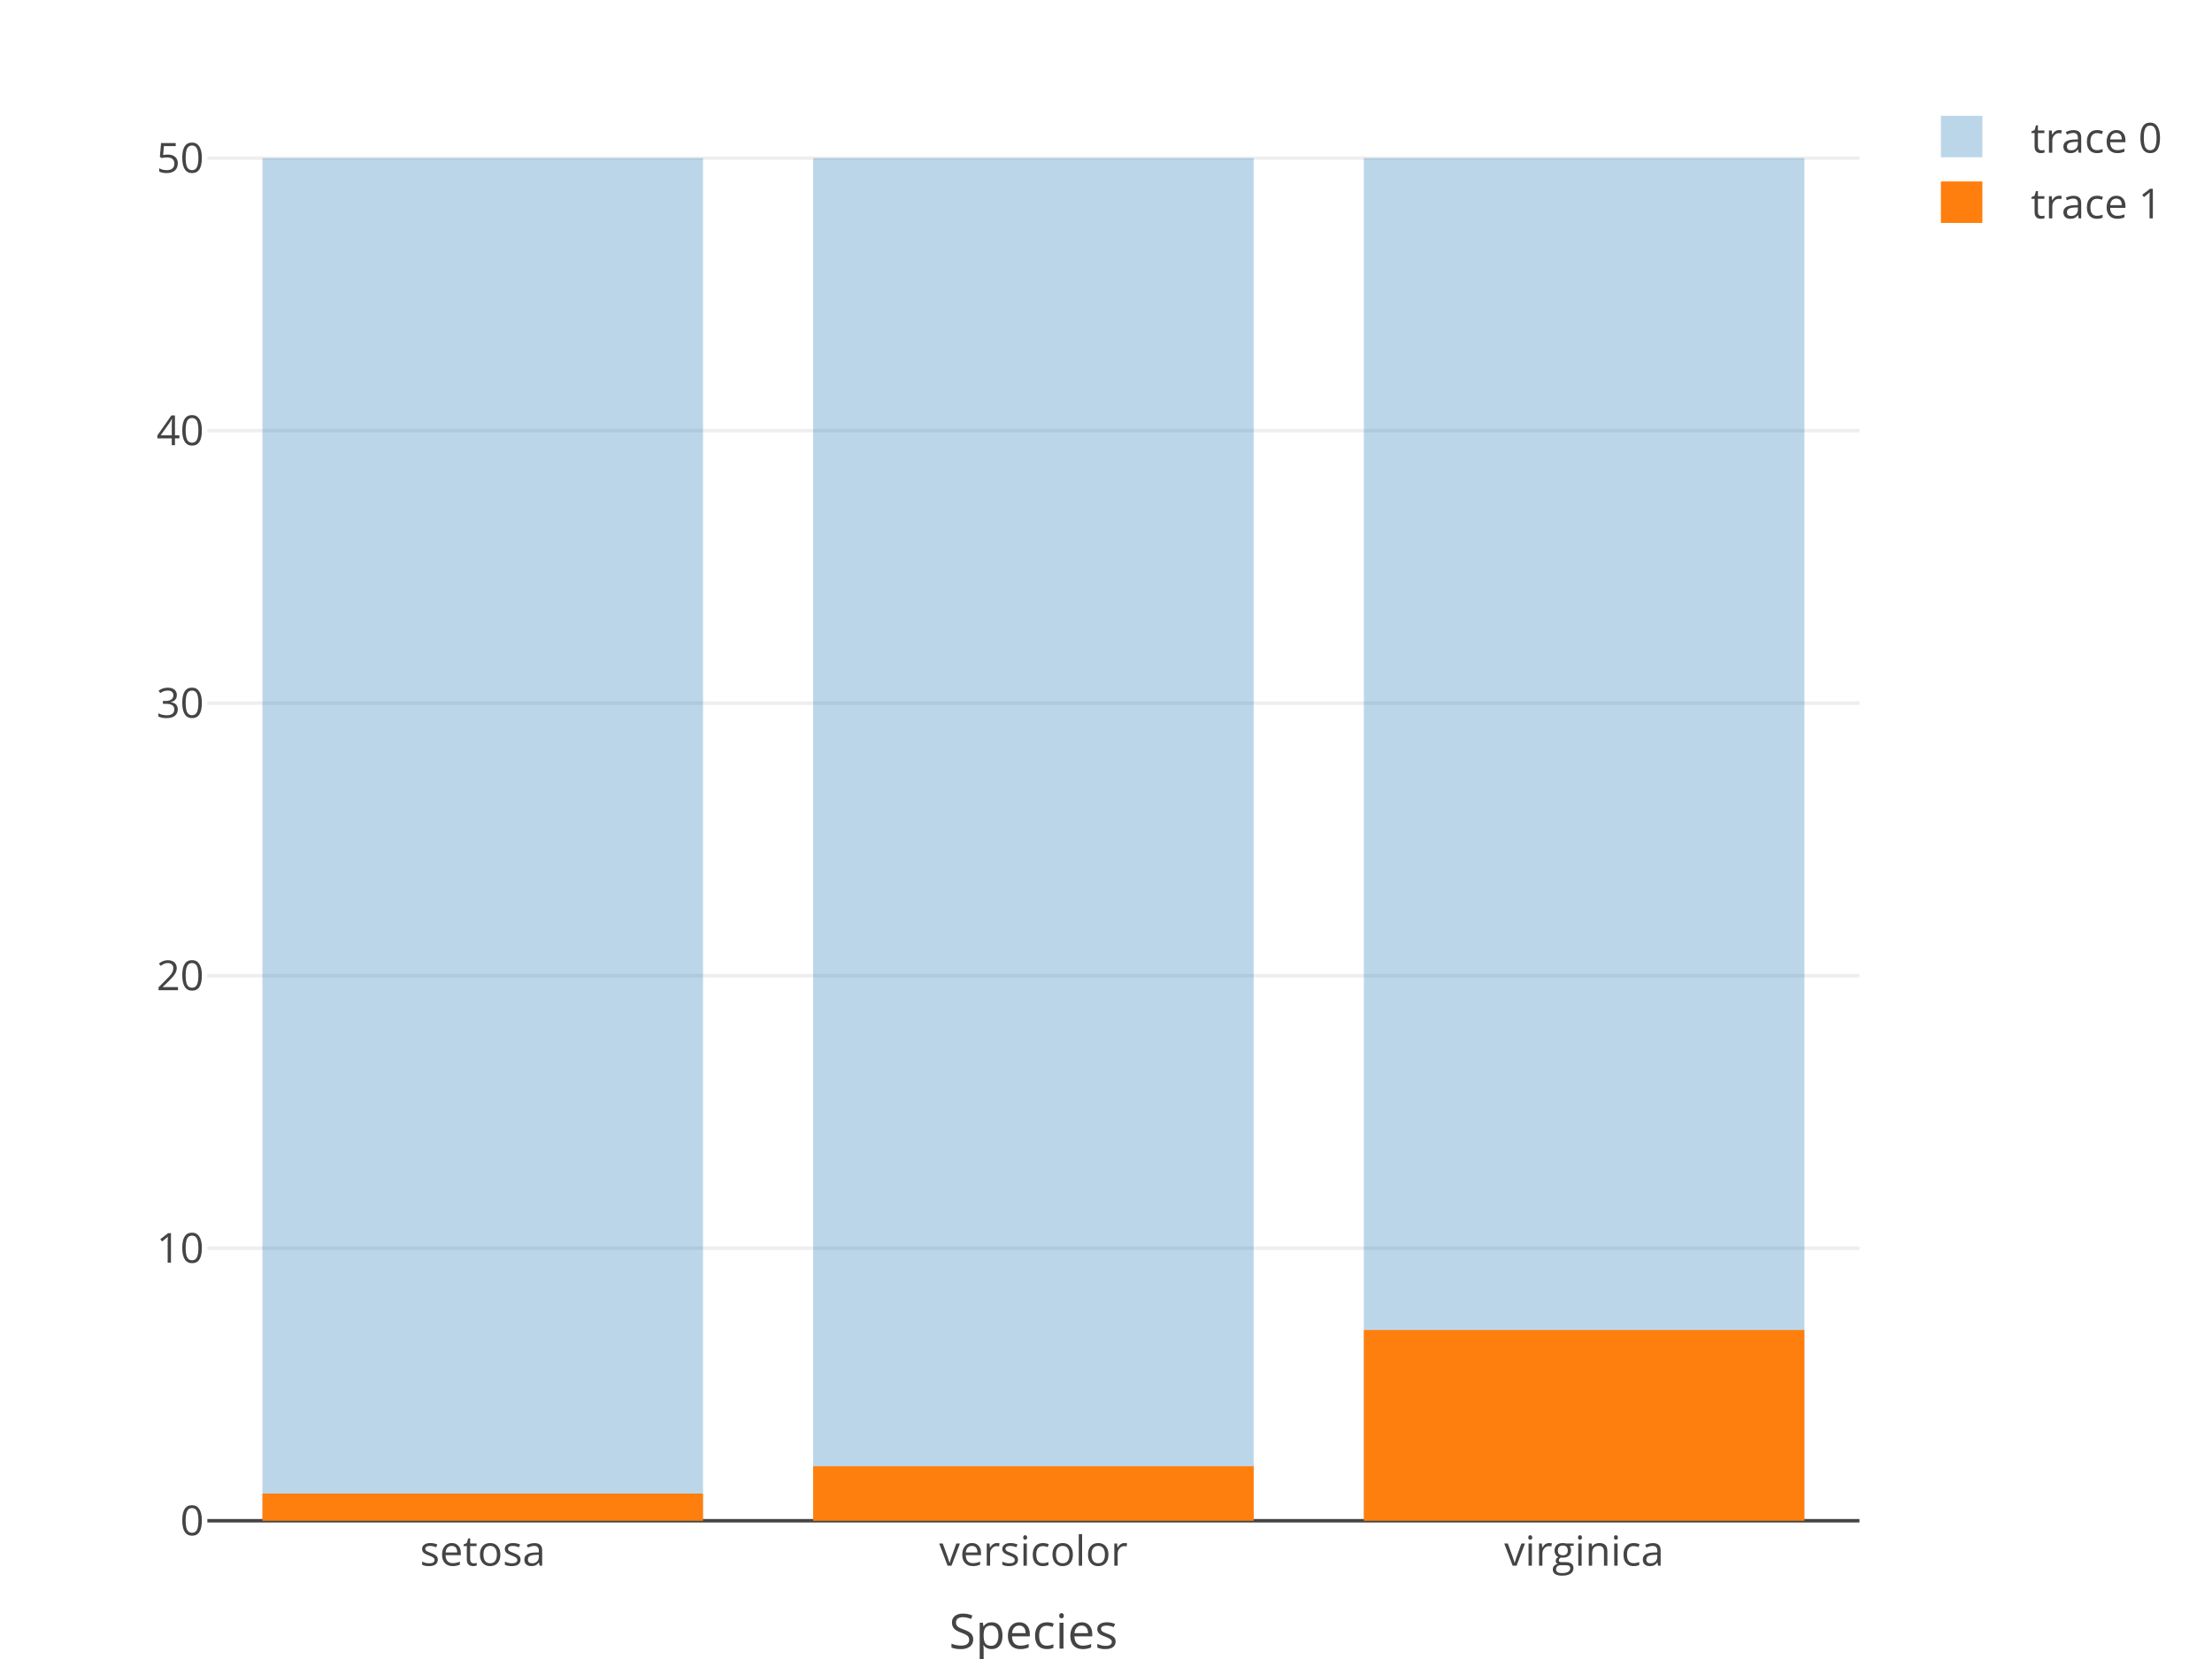
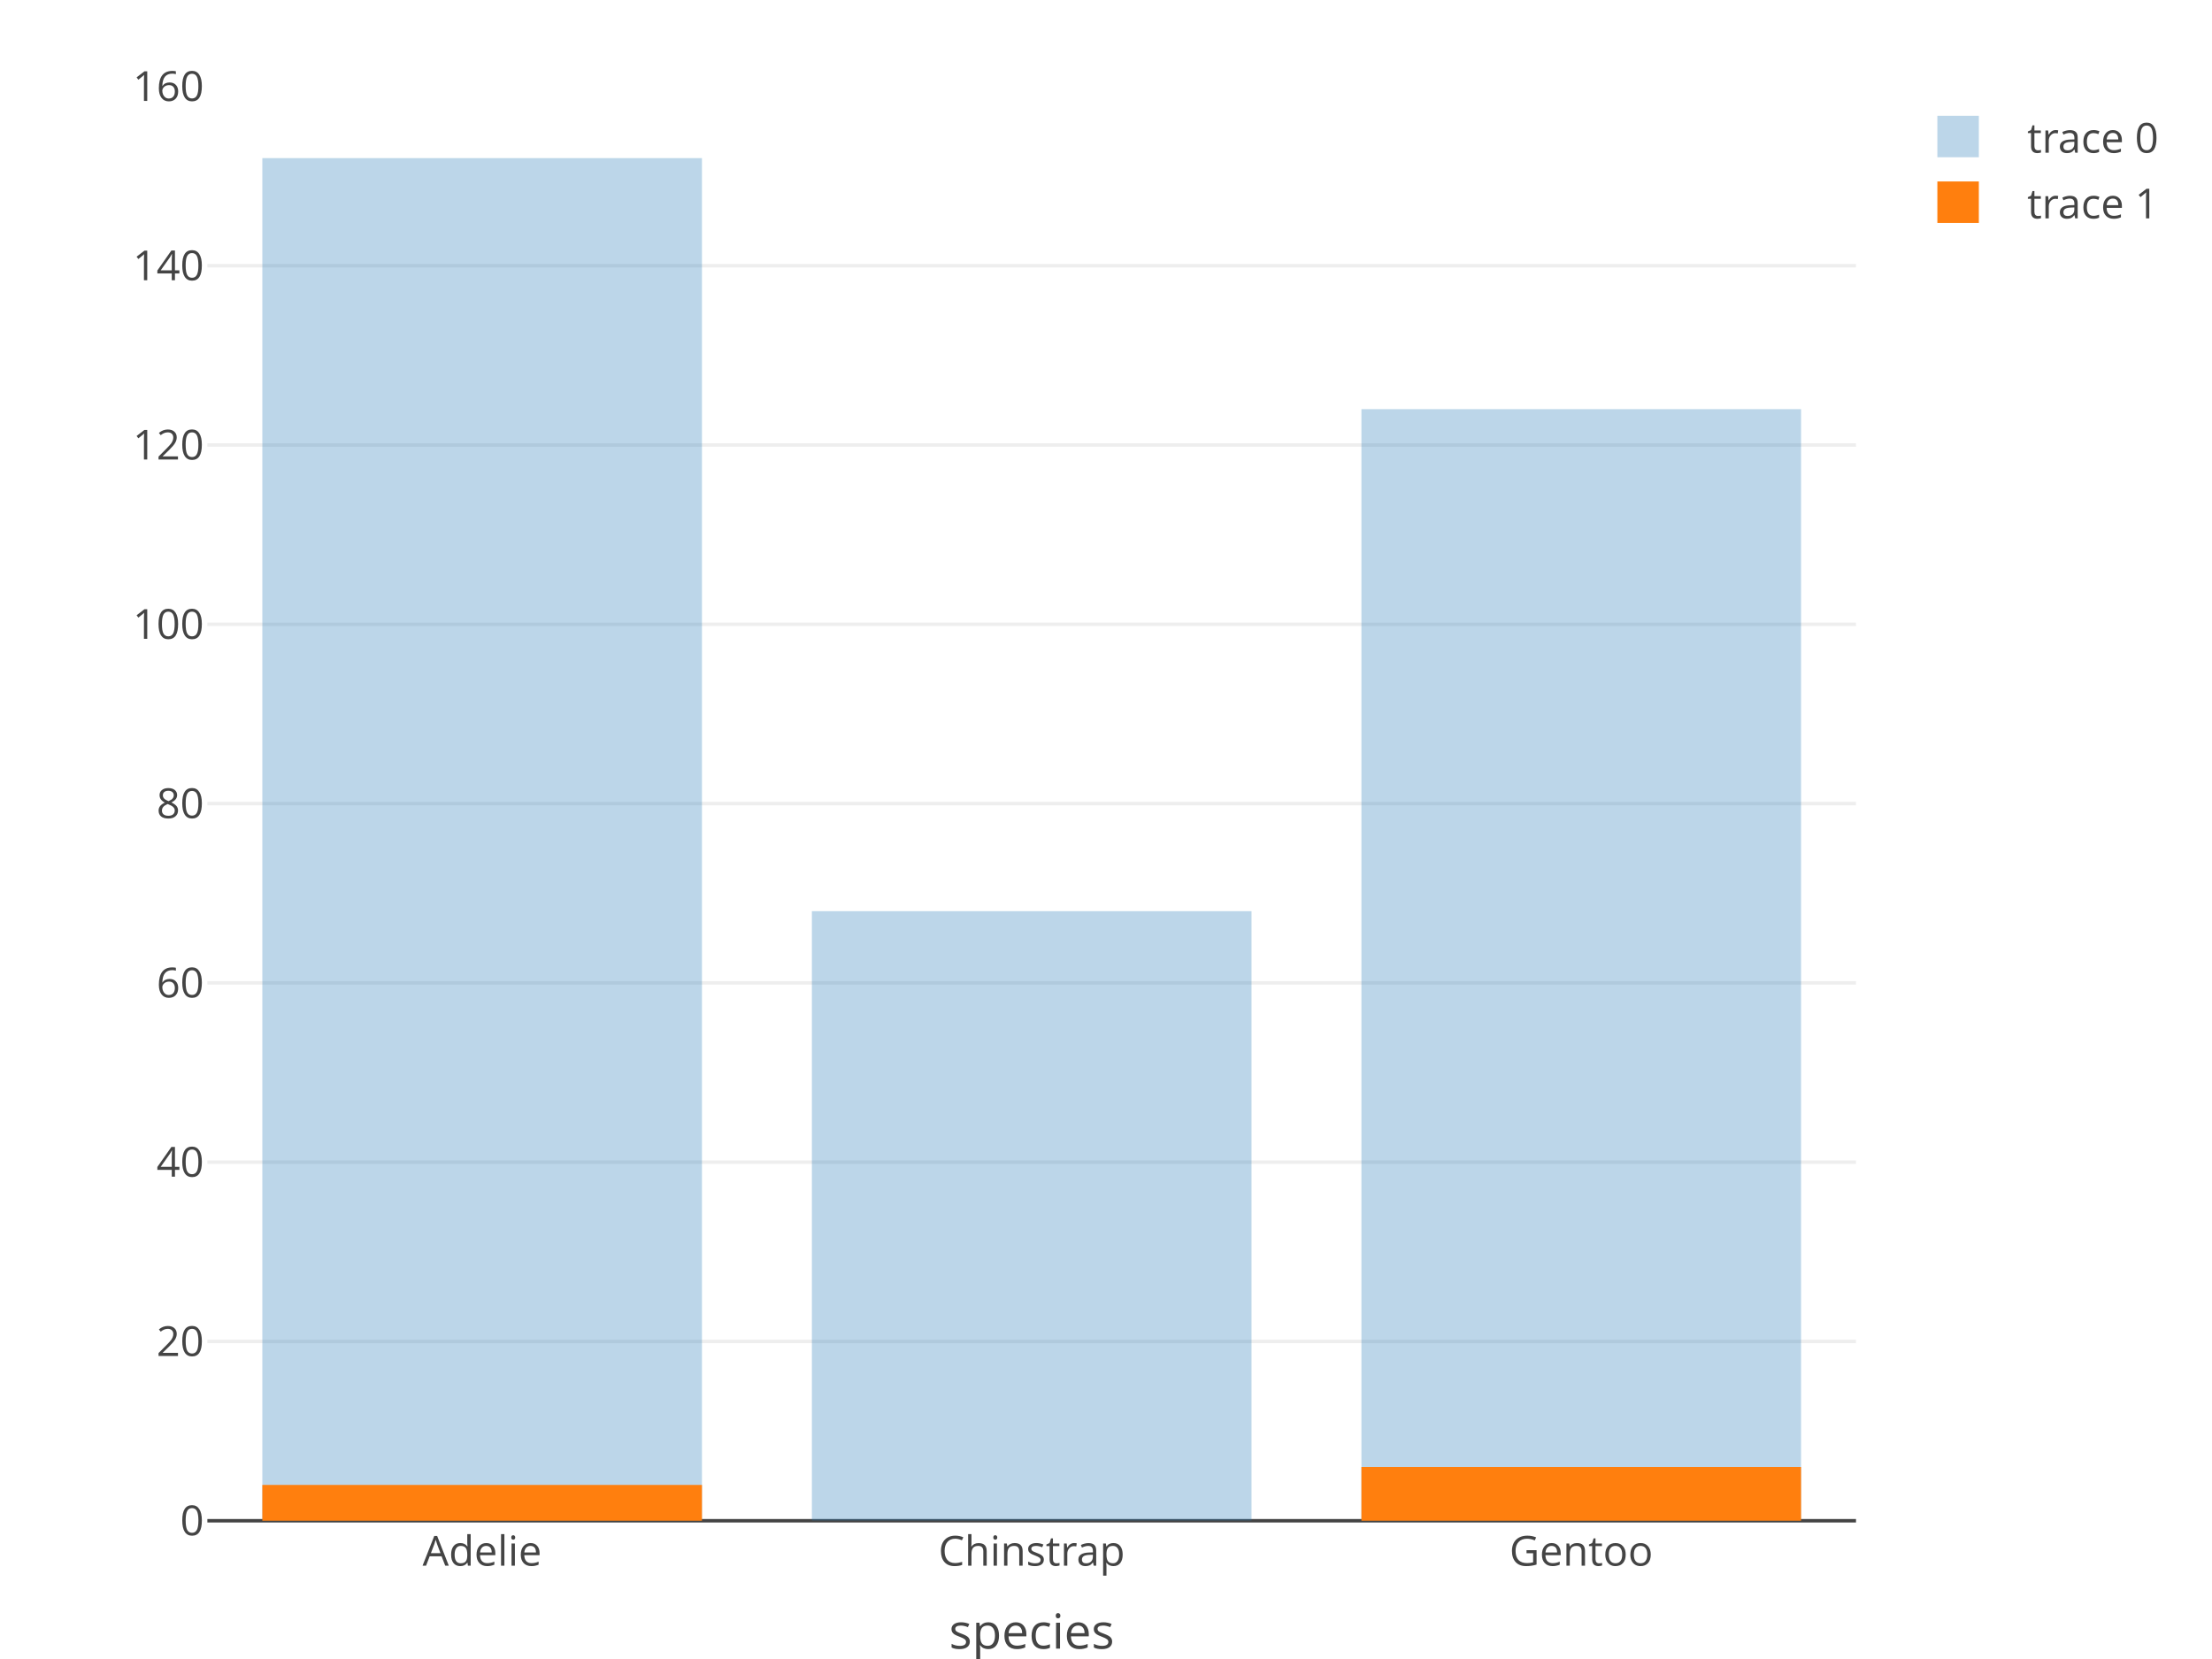
- <svg xmlns="http://www.w3.org/2000/svg" class="main-svg" width="640" height="480" viewBox="0 0 640 480">
+ <svg xmlns="http://www.w3.org/2000/svg" class="main-svg" width="640" height="480" style="" viewBox="0 0 640 480">
  <rect x="0" y="0" width="640" height="480" style="fill: rgb(255, 255, 255); fill-opacity: 1;" />
  <defs id="defs-">
    <g class="clips">
      <clipPath id="clipxyplot" class="plotclip">
-         <rect width="478" height="415" />
+         <rect width="477" height="415" />
      </clipPath>
      <clipPath class="axesclip" id="clipx">
-         <rect x="60" y="0" width="478" height="480" />
+         <rect x="60" y="0" width="477" height="480" />
      </clipPath>
      <clipPath class="axesclip" id="clipy">
        <rect x="0" y="25" width="640" height="415" />
      </clipPath>
      <clipPath class="axesclip" id="clipxy">
-         <rect x="60" y="25" width="478" height="415" />
+         <rect x="60" y="25" width="477" height="415" />
      </clipPath>
    </g>
    <g class="gradients" />
  </defs>
  <g class="bglayer" />
  <g class="layer-below">
    <g class="imagelayer" />
    <g class="shapelayer" />
  </g>
  <g class="cartesianlayer">
    <g class="subplot xy">
      <g class="layer-subplot">
        <g class="shapelayer" />
        <g class="imagelayer" />
      </g>
      <g class="gridlayer">
        <g class="x" />
        <g class="y">
-           <path class="ygrid crisp" transform="translate(0,361.15)" d="M60,0h478" style="stroke: rgb(238, 238, 238); stroke-opacity: 1; stroke-width: 1px;" />
-           <path class="ygrid crisp" transform="translate(0,282.3)" d="M60,0h478" style="stroke: rgb(238, 238, 238); stroke-opacity: 1; stroke-width: 1px;" />
-           <path class="ygrid crisp" transform="translate(0,203.45)" d="M60,0h478" style="stroke: rgb(238, 238, 238); stroke-opacity: 1; stroke-width: 1px;" />
-           <path class="ygrid crisp" transform="translate(0,124.6)" d="M60,0h478" style="stroke: rgb(238, 238, 238); stroke-opacity: 1; stroke-width: 1px;" />
-           <path class="ygrid crisp" transform="translate(0,45.75)" d="M60,0h478" style="stroke: rgb(238, 238, 238); stroke-opacity: 1; stroke-width: 1px;" />
+           <path class="ygrid crisp" transform="translate(0,388.13)" d="M60,0h477" style="stroke: rgb(238, 238, 238); stroke-opacity: 1; stroke-width: 1px;" />
+           <path class="ygrid crisp" transform="translate(0,336.25)" d="M60,0h477" style="stroke: rgb(238, 238, 238); stroke-opacity: 1; stroke-width: 1px;" />
+           <path class="ygrid crisp" transform="translate(0,284.38)" d="M60,0h477" style="stroke: rgb(238, 238, 238); stroke-opacity: 1; stroke-width: 1px;" />
+           <path class="ygrid crisp" transform="translate(0,232.5)" d="M60,0h477" style="stroke: rgb(238, 238, 238); stroke-opacity: 1; stroke-width: 1px;" />
+           <path class="ygrid crisp" transform="translate(0,180.63)" d="M60,0h477" style="stroke: rgb(238, 238, 238); stroke-opacity: 1; stroke-width: 1px;" />
+           <path class="ygrid crisp" transform="translate(0,128.75)" d="M60,0h477" style="stroke: rgb(238, 238, 238); stroke-opacity: 1; stroke-width: 1px;" />
+           <path class="ygrid crisp" transform="translate(0,76.88)" d="M60,0h477" style="stroke: rgb(238, 238, 238); stroke-opacity: 1; stroke-width: 1px;" />
        </g>
      </g>
      <g class="zerolinelayer">
-         <path class="yzl zl crisp" transform="translate(0,440)" d="M60,0h478" style="stroke: rgb(68, 68, 68); stroke-opacity: 1; stroke-width: 1px;" />
+         <path class="yzl zl crisp" transform="translate(0,440)" d="M60,0h477" style="stroke: rgb(68, 68, 68); stroke-opacity: 1; stroke-width: 1px;" />
      </g>
      <path class="xlines-below" />
      <path class="ylines-below" />
      <g class="overlines-below" />
      <g class="xaxislayer-below" />
      <g class="yaxislayer-below" />
      <g class="overaxes-below" />
      <g class="plot" transform="translate(60, 25)" clip-path="url('#clipxyplot')">
        <g class="barlayer mlayer">
          <g class="trace bars" style="opacity: 0.3;">
            <g class="points">
              <g class="point">
-                 <path d="M15.93,415V20.75H143.4V415Z" style="vector-effect: non-scaling-stroke; opacity: 1; stroke-width: 0px; fill: rgb(31, 119, 180); fill-opacity: 1;" />
+                 <path d="M15.9,415V20.75H143.1V415Z" style="vector-effect: non-scaling-stroke; opacity: 1; stroke-width: 0px; fill: rgb(31, 119, 180); fill-opacity: 1;" />
              </g>
              <g class="point">
-                 <path d="M175.27,415V20.75H302.73V415Z" style="vector-effect: non-scaling-stroke; opacity: 1; stroke-width: 0px; fill: rgb(31, 119, 180); fill-opacity: 1;" />
+                 <path d="M174.9,415V238.63H302.1V415Z" style="vector-effect: non-scaling-stroke; opacity: 1; stroke-width: 0px; fill: rgb(31, 119, 180); fill-opacity: 1;" />
              </g>
              <g class="point">
-                 <path d="M334.6,415V20.75H462.07V415Z" style="vector-effect: non-scaling-stroke; opacity: 1; stroke-width: 0px; fill: rgb(31, 119, 180); fill-opacity: 1;" />
+                 <path d="M333.9,415V93.38H461.1V415Z" style="vector-effect: non-scaling-stroke; opacity: 1; stroke-width: 0px; fill: rgb(31, 119, 180); fill-opacity: 1;" />
              </g>
            </g>
          </g>
          <g class="trace bars" style="opacity: 1;">
            <g class="points">
              <g class="point">
-                 <path d="M15.93,415V407.12H143.4V415Z" style="vector-effect: non-scaling-stroke; opacity: 1; stroke-width: 0px; fill: rgb(255, 127, 14); fill-opacity: 1;" />
+                 <path d="M15.9,415V404.63H143.1V415Z" style="vector-effect: non-scaling-stroke; opacity: 1; stroke-width: 0px; fill: rgb(255, 127, 14); fill-opacity: 1;" />
              </g>
              <g class="point">
-                 <path d="M175.27,415V399.23H302.73V415Z" style="vector-effect: non-scaling-stroke; opacity: 1; stroke-width: 0px; fill: rgb(255, 127, 14); fill-opacity: 1;" />
+                 <path d="M174.9,415V415H302.1V415Z" style="vector-effect: non-scaling-stroke; opacity: 1; stroke-width: 0px; fill: rgb(255, 127, 14); fill-opacity: 1;" />
              </g>
              <g class="point">
-                 <path d="M334.6,415V359.81H462.07V415Z" style="vector-effect: non-scaling-stroke; opacity: 1; stroke-width: 0px; fill: rgb(255, 127, 14); fill-opacity: 1;" />
+                 <path d="M333.9,415V399.44H461.1V415Z" style="vector-effect: non-scaling-stroke; opacity: 1; stroke-width: 0px; fill: rgb(255, 127, 14); fill-opacity: 1;" />
              </g>
            </g>
          </g>
        </g>
      </g>
      <g class="overplot" />
      <path class="xlines-above crisp" d="M0,0" style="fill: none;" />
      <path class="ylines-above crisp" d="M0,0" style="fill: none;" />
      <g class="overlines-above" />
      <g class="xaxislayer-above">
        <g class="xtick">
-           <text text-anchor="middle" x="0" y="453" transform="translate(139.67,0)" style="font-family: 'Open Sans', verdana, arial, sans-serif; font-size: 12px; fill: rgb(68, 68, 68); fill-opacity: 1; white-space: pre;">setosa</text>
+           <text text-anchor="middle" x="0" y="453" transform="translate(139.5,0)" style="font-family: 'Open Sans', verdana, arial, sans-serif; font-size: 12px; fill: rgb(68, 68, 68); fill-opacity: 1; white-space: pre;">Adelie</text>
        </g>
        <g class="xtick">
-           <text text-anchor="middle" x="0" y="453" transform="translate(299,0)" style="font-family: 'Open Sans', verdana, arial, sans-serif; font-size: 12px; fill: rgb(68, 68, 68); fill-opacity: 1; white-space: pre;">versicolor</text>
+           <text text-anchor="middle" x="0" y="453" transform="translate(298.5,0)" style="font-family: 'Open Sans', verdana, arial, sans-serif; font-size: 12px; fill: rgb(68, 68, 68); fill-opacity: 1; white-space: pre;">Chinstrap</text>
        </g>
        <g class="xtick">
-           <text text-anchor="middle" x="0" y="453" transform="translate(458.33,0)" style="font-family: 'Open Sans', verdana, arial, sans-serif; font-size: 12px; fill: rgb(68, 68, 68); fill-opacity: 1; white-space: pre;">virginica</text>
+           <text text-anchor="middle" x="0" y="453" transform="translate(457.5,0)" style="font-family: 'Open Sans', verdana, arial, sans-serif; font-size: 12px; fill: rgb(68, 68, 68); fill-opacity: 1; white-space: pre;">Gentoo</text>
        </g>
      </g>
      <g class="yaxislayer-above">
        <g class="ytick">
          <text text-anchor="end" x="59" y="4.2" transform="translate(0,440)" style="font-family: 'Open Sans', verdana, arial, sans-serif; font-size: 12px; fill: rgb(68, 68, 68); fill-opacity: 1; white-space: pre;">0</text>
        </g>
        <g class="ytick">
-           <text text-anchor="end" x="59" y="4.2" transform="translate(0,361.15)" style="font-family: 'Open Sans', verdana, arial, sans-serif; font-size: 12px; fill: rgb(68, 68, 68); fill-opacity: 1; white-space: pre;">10</text>
+           <text text-anchor="end" x="59" y="4.2" transform="translate(0,388.13)" style="font-family: 'Open Sans', verdana, arial, sans-serif; font-size: 12px; fill: rgb(68, 68, 68); fill-opacity: 1; white-space: pre;">20</text>
        </g>
        <g class="ytick">
-           <text text-anchor="end" x="59" y="4.2" transform="translate(0,282.3)" style="font-family: 'Open Sans', verdana, arial, sans-serif; font-size: 12px; fill: rgb(68, 68, 68); fill-opacity: 1; white-space: pre;">20</text>
+           <text text-anchor="end" x="59" y="4.2" transform="translate(0,336.25)" style="font-family: 'Open Sans', verdana, arial, sans-serif; font-size: 12px; fill: rgb(68, 68, 68); fill-opacity: 1; white-space: pre;">40</text>
        </g>
        <g class="ytick">
-           <text text-anchor="end" x="59" y="4.2" transform="translate(0,203.45)" style="font-family: 'Open Sans', verdana, arial, sans-serif; font-size: 12px; fill: rgb(68, 68, 68); fill-opacity: 1; white-space: pre;">30</text>
+           <text text-anchor="end" x="59" y="4.2" transform="translate(0,284.38)" style="font-family: 'Open Sans', verdana, arial, sans-serif; font-size: 12px; fill: rgb(68, 68, 68); fill-opacity: 1; white-space: pre;">60</text>
        </g>
        <g class="ytick">
-           <text text-anchor="end" x="59" y="4.2" transform="translate(0,124.6)" style="font-family: 'Open Sans', verdana, arial, sans-serif; font-size: 12px; fill: rgb(68, 68, 68); fill-opacity: 1; white-space: pre;">40</text>
+           <text text-anchor="end" x="59" y="4.2" transform="translate(0,232.5)" style="font-family: 'Open Sans', verdana, arial, sans-serif; font-size: 12px; fill: rgb(68, 68, 68); fill-opacity: 1; white-space: pre;">80</text>
        </g>
        <g class="ytick">
-           <text text-anchor="end" x="59" y="4.2" transform="translate(0,45.75)" style="font-family: 'Open Sans', verdana, arial, sans-serif; font-size: 12px; fill: rgb(68, 68, 68); fill-opacity: 1; white-space: pre;">50</text>
+           <text text-anchor="end" x="59" y="4.2" transform="translate(0,180.63)" style="font-family: 'Open Sans', verdana, arial, sans-serif; font-size: 12px; fill: rgb(68, 68, 68); fill-opacity: 1; white-space: pre;">100</text>
+         </g>
+         <g class="ytick">
+           <text text-anchor="end" x="59" y="4.2" transform="translate(0,128.75)" style="font-family: 'Open Sans', verdana, arial, sans-serif; font-size: 12px; fill: rgb(68, 68, 68); fill-opacity: 1; white-space: pre;">120</text>
+         </g>
+         <g class="ytick">
+           <text text-anchor="end" x="59" y="4.2" transform="translate(0,76.88)" style="font-family: 'Open Sans', verdana, arial, sans-serif; font-size: 12px; fill: rgb(68, 68, 68); fill-opacity: 1; white-space: pre;">140</text>
+         </g>
+         <g class="ytick">
+           <text text-anchor="end" x="59" y="4.2" transform="translate(0,25)" style="font-family: 'Open Sans', verdana, arial, sans-serif; font-size: 12px; fill: rgb(68, 68, 68); fill-opacity: 1; white-space: pre;">160</text>
        </g>
      </g>
      <g class="overaxes-above" />
    </g>
  </g>
  <g class="polarlayer" />
  <g class="ternarylayer" />
  <g class="geolayer" />
  <g class="funnelarealayer" />
  <g class="pielayer" />
  <g class="treemaplayer" />
  <g class="sunburstlayer" />
  <g class="glimages" />
  <defs id="topdefs-">
    <g class="clips" />
    <clipPath id="legend">
-       <rect width="82" height="48" x="0" y="0" />
+       <rect width="83" height="48" x="0" y="0" />
    </clipPath>
  </defs>
  <g class="layer-above">
    <g class="imagelayer" />
    <g class="shapelayer" />
  </g>
  <g class="infolayer">
-     <g class="legend" pointer-events="all" transform="translate(547.56, 25)">
-       <rect class="bg" shape-rendering="crispEdges" width="82" height="48" x="0" y="0" style="stroke: rgb(68, 68, 68); stroke-opacity: 1; fill: rgb(255, 255, 255); fill-opacity: 1; stroke-width: 0px;" />
+     <g class="legend" pointer-events="all" transform="translate(546.54, 25)">
+       <rect class="bg" shape-rendering="crispEdges" width="83" height="48" x="0" y="0" style="stroke: rgb(68, 68, 68); stroke-opacity: 1; fill: rgb(255, 255, 255); fill-opacity: 1; stroke-width: 0px;" />
      <g class="scrollbox" transform="translate(0, 0)" clip-path="url('#legend')">
        <g class="groups">
          <g class="traces" transform="translate(0, 14.5)" style="opacity: 1;">
-             <text class="legendtext user-select-none" text-anchor="start" x="40" y="4.68" style="font-family: 'Open Sans', verdana, arial, sans-serif; font-size: 12px; fill: rgb(68, 68, 68); fill-opacity: 1; white-space: pre;">trace 0</text>
+             <text class="legendtext" text-anchor="start" x="40" y="4.68" style="font-family: 'Open Sans', verdana, arial, sans-serif; font-size: 12px; fill: rgb(68, 68, 68); fill-opacity: 1; white-space: pre;">trace 0</text>
            <g class="layers" style="opacity: 0.3;">
              <g class="legendfill" />
              <g class="legendlines" />
              <g class="legendsymbols">
                <g class="legendpoints">
                  <path class="legendundefined" d="M6,6H-6V-6H6Z" transform="translate(20,0)" style="stroke-width: 0px; fill: rgb(31, 119, 180); fill-opacity: 1;" />
                </g>
              </g>
            </g>
-             <rect class="legendtoggle" pointer-events="all" x="0" y="-9.5" width="77" height="19" style="cursor: pointer; fill: rgb(0, 0, 0); fill-opacity: 0;" />
+             <rect class="legendtoggle" x="0" y="-9.5" width="77.016" height="19" style="fill: rgb(0, 0, 0); fill-opacity: 0;" />
          </g>
          <g class="traces" transform="translate(0, 33.5)" style="opacity: 1;">
-             <text class="legendtext user-select-none" text-anchor="start" x="40" y="4.68" style="font-family: 'Open Sans', verdana, arial, sans-serif; font-size: 12px; fill: rgb(68, 68, 68); fill-opacity: 1; white-space: pre;">trace 1</text>
+             <text class="legendtext" text-anchor="start" x="40" y="4.68" style="font-family: 'Open Sans', verdana, arial, sans-serif; font-size: 12px; fill: rgb(68, 68, 68); fill-opacity: 1; white-space: pre;">trace 1</text>
            <g class="layers" style="opacity: 1;">
              <g class="legendfill" />
              <g class="legendlines" />
              <g class="legendsymbols">
                <g class="legendpoints">
                  <path class="legendundefined" d="M6,6H-6V-6H6Z" transform="translate(20,0)" style="stroke-width: 0px; fill: rgb(255, 127, 14); fill-opacity: 1;" />
                </g>
              </g>
            </g>
-             <rect class="legendtoggle" pointer-events="all" x="0" y="-9.5" width="77" height="19" style="cursor: pointer; fill: rgb(0, 0, 0); fill-opacity: 0;" />
+             <rect class="legendtoggle" x="0" y="-9.5" width="77.016" height="19" style="fill: rgb(0, 0, 0); fill-opacity: 0;" />
          </g>
        </g>
      </g>
      <rect class="scrollbar" rx="20" ry="3" width="0" height="0" x="0" y="0" style="fill: rgb(128, 139, 164); fill-opacity: 1;" />
    </g>
    <g class="g-gtitle" />
    <g class="g-xtitle" transform="translate(0,-15)">
-       <text class="xtitle" x="299" y="492" text-anchor="middle" style="font-family: 'Open Sans', verdana, arial, sans-serif; font-size: 14px; fill: rgb(68, 68, 68); opacity: 1; font-weight: normal; white-space: pre;">Species</text>
+       <text class="xtitle" x="298.5" y="492" text-anchor="middle" style="font-family: 'Open Sans', verdana, arial, sans-serif; font-size: 14px; fill: rgb(68, 68, 68); opacity: 1; font-weight: normal; white-space: pre;">species</text>
    </g>
    <g class="g-ytitle" />
  </g>
</svg>
